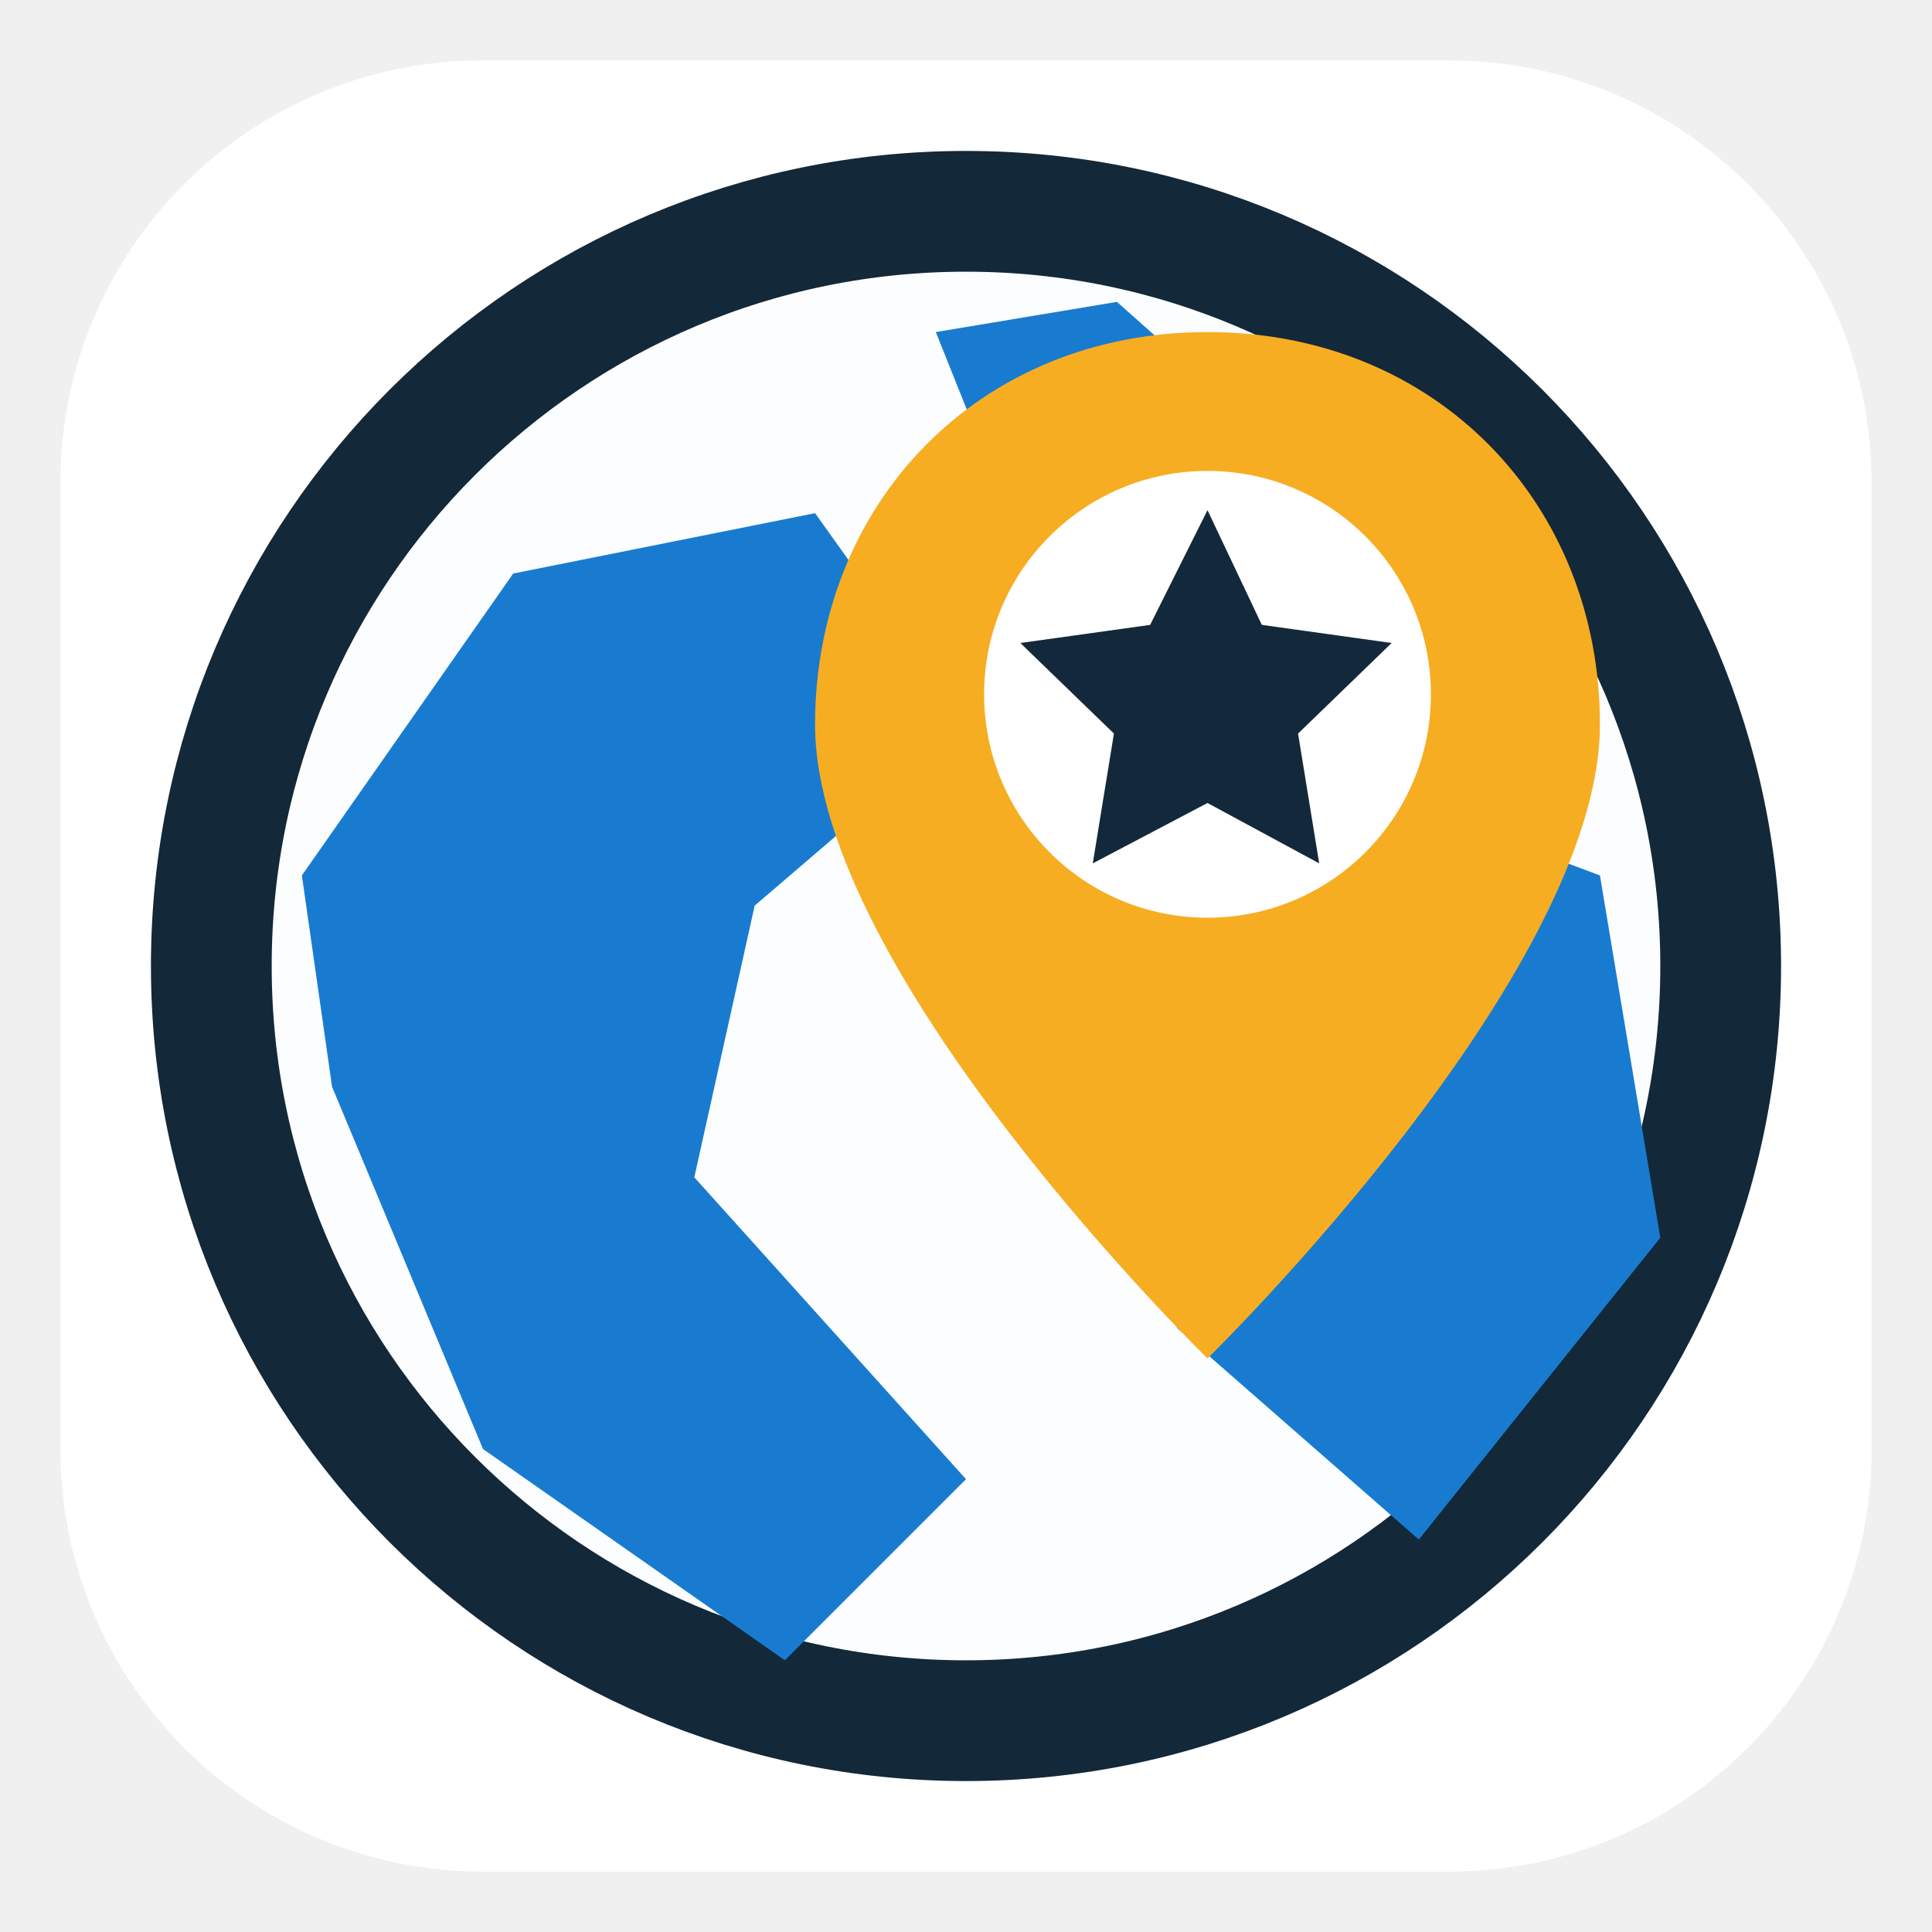
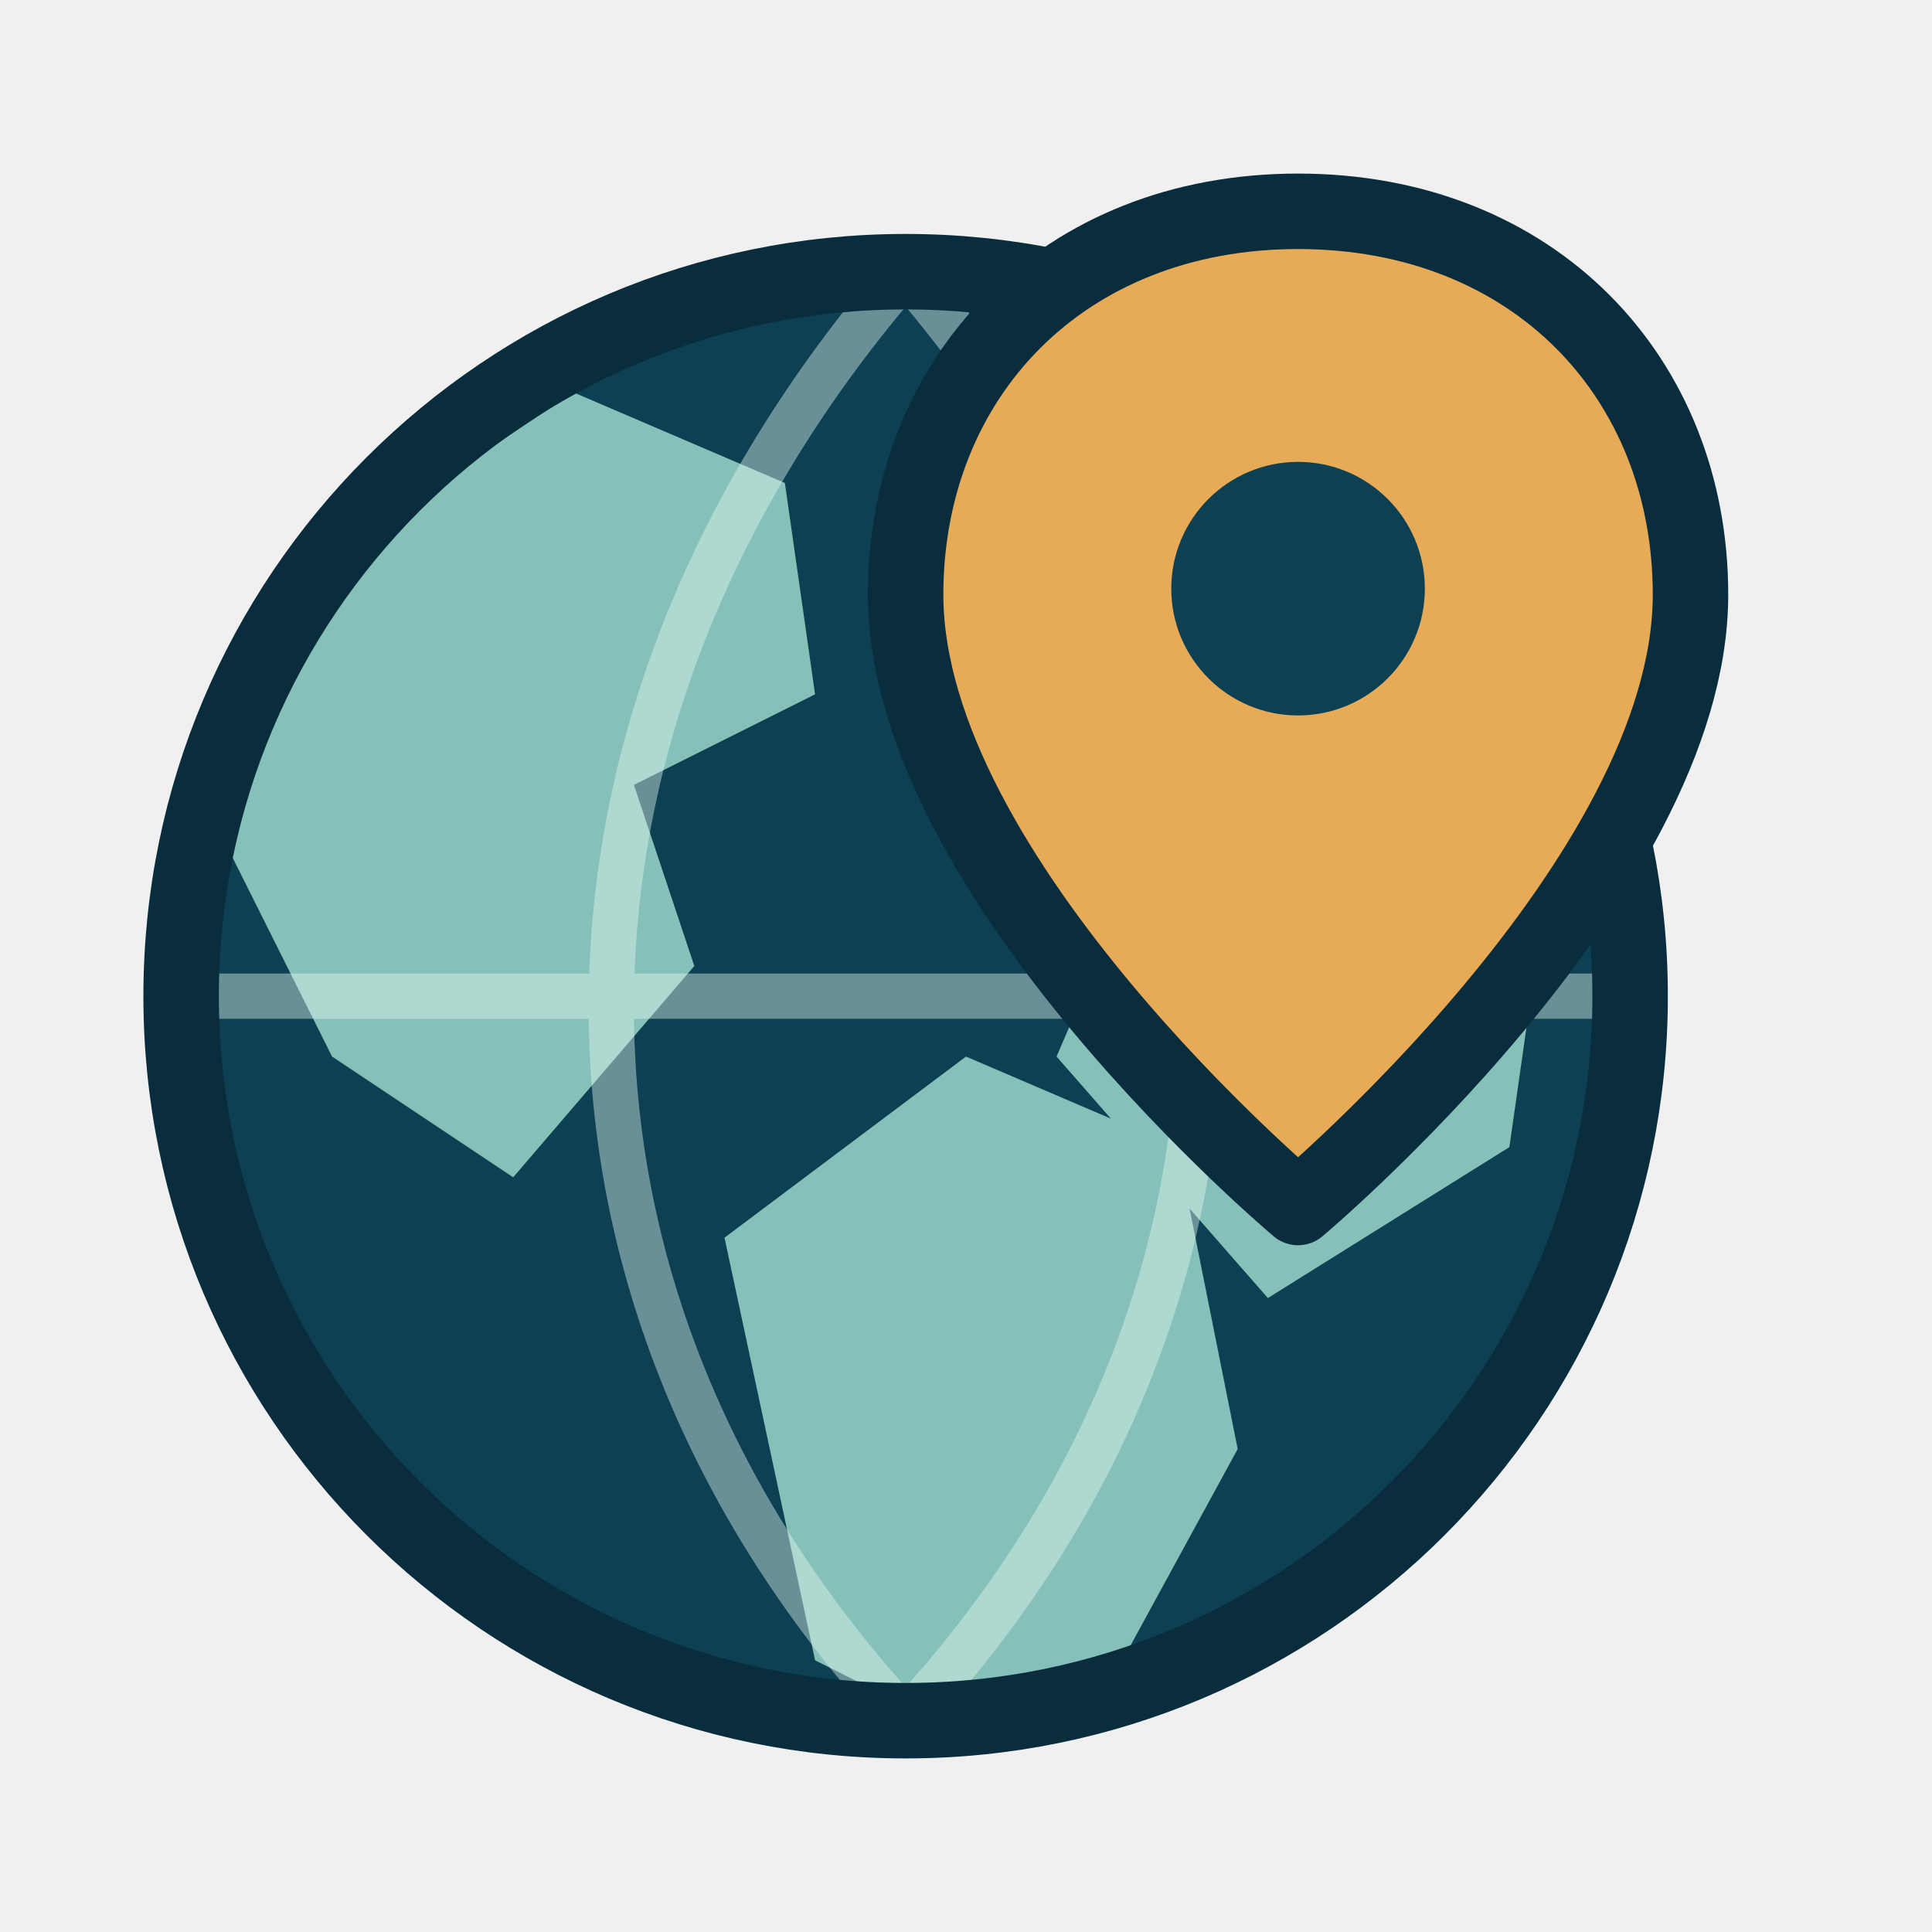
- <svg xmlns="http://www.w3.org/2000/svg" viewBox="0 0 64 64" aria-label="Impara capitali e stati">
+ <svg xmlns="http://www.w3.org/2000/svg" viewBox="0 0 64 64" role="img" aria-label="Globo con posizione geografica">
  <style>
-     @keyframes locate{0%,100%{transform:translateY(0)}50%{transform:translateY(-2.5px)}}
-     @keyframes sparkle{0%,100%{opacity:1;transform:rotate(-8deg)}50%{opacity:.75;transform:rotate(14deg)}}
-     .locate{transform-origin:39px 25px;animation:locate 2.9s ease-in-out infinite}
-     .star{transform-origin:39px 22px;animation:sparkle 2.9s ease-in-out infinite}
-     @media (prefers-reduced-motion:reduce){.locate,.star{animation:none}}
-   </style>
-   <rect x="2" y="2" width="60" height="60" rx="14" fill="#fff" />
-   <circle cx="32" cy="32" r="25" fill="#fbfdff" stroke="#132839" stroke-width="4" />
-   <path d="M10 29 17 19 27 17l5 7-7 6-2 9 9 10-6 6-10-7-5-12Z" fill="#187bd0" />
-   <path d="M31 11l6-1 9 8-1 8 8 3 2 12-8 10-8-7-5-11-4-7 5-5Z" fill="#187bd0" />
-   <g class="locate">
-     <path d="M40 11c-7.6 0-13 5.7-13 13 0 8.3 13 21 13 21s13-12.7 13-21c0-7.3-5.4-13-13-13Z" fill="#f7ad22" />
-     <circle cx="40" cy="23" r="7.4" fill="#fff" />
-     <path class="star" d="m40 16.9 1.8 3.8 4.3.6-3.1 3 0.7 4.3-3.7-2-3.8 2 .7-4.3-3.1-3 4.3-.6Z" fill="#14283b" />
+ @keyframes pin{0%,100%{transform:translateY(0)}50%{transform:translateY(-3px)}}
+ #motion{animation:pin 2.9s ease-in-out infinite}
+ @media(prefers-reduced-motion:reduce){#motion{animation:none}}
+ </style>
+   <defs>
+     <clipPath id="globe">
+       <circle cx="30" cy="33" r="24" />
+     </clipPath>
+   </defs>
+   <circle cx="30" cy="33" r="24" fill="#0C4052" />
+   <g clip-path="url(#globe)">
+     <path d="M10 19 19 13 26 16 27 23 21 26 23 32 17 39 11 35 7 27ZM24 41l8-6 7 3 2 10-6 11-8-4ZM37 11l9 7-3 8 8 5-1 7-8 5-7-8 3-7-6-8Z" fill="#85C1B8" />
+     <path d="M7 33h46M30 9c-13 15-13 34 0 48M30 9c13 15 13 34 0 48" fill="none" stroke="#E5FAF3" stroke-width="1.5" stroke-opacity=".43" />
+   </g>
+   <circle cx="30" cy="33" r="24" fill="none" stroke="#092D3C" stroke-width="2.5" />
+   <g id="motion">
+     <path d="M43 7c-7.8 0-13 5.5-13 12.7C30 29.1 43 40 43 40s13-10.9 13-20.3C56 12.5 50.8 7 43 7Z" fill="#E7AB58" stroke="#092D3C" stroke-width="2.5" stroke-linejoin="round" />
+     <circle cx="43" cy="19.5" r="4.2" fill="#0C4052" />
  </g>
</svg>
